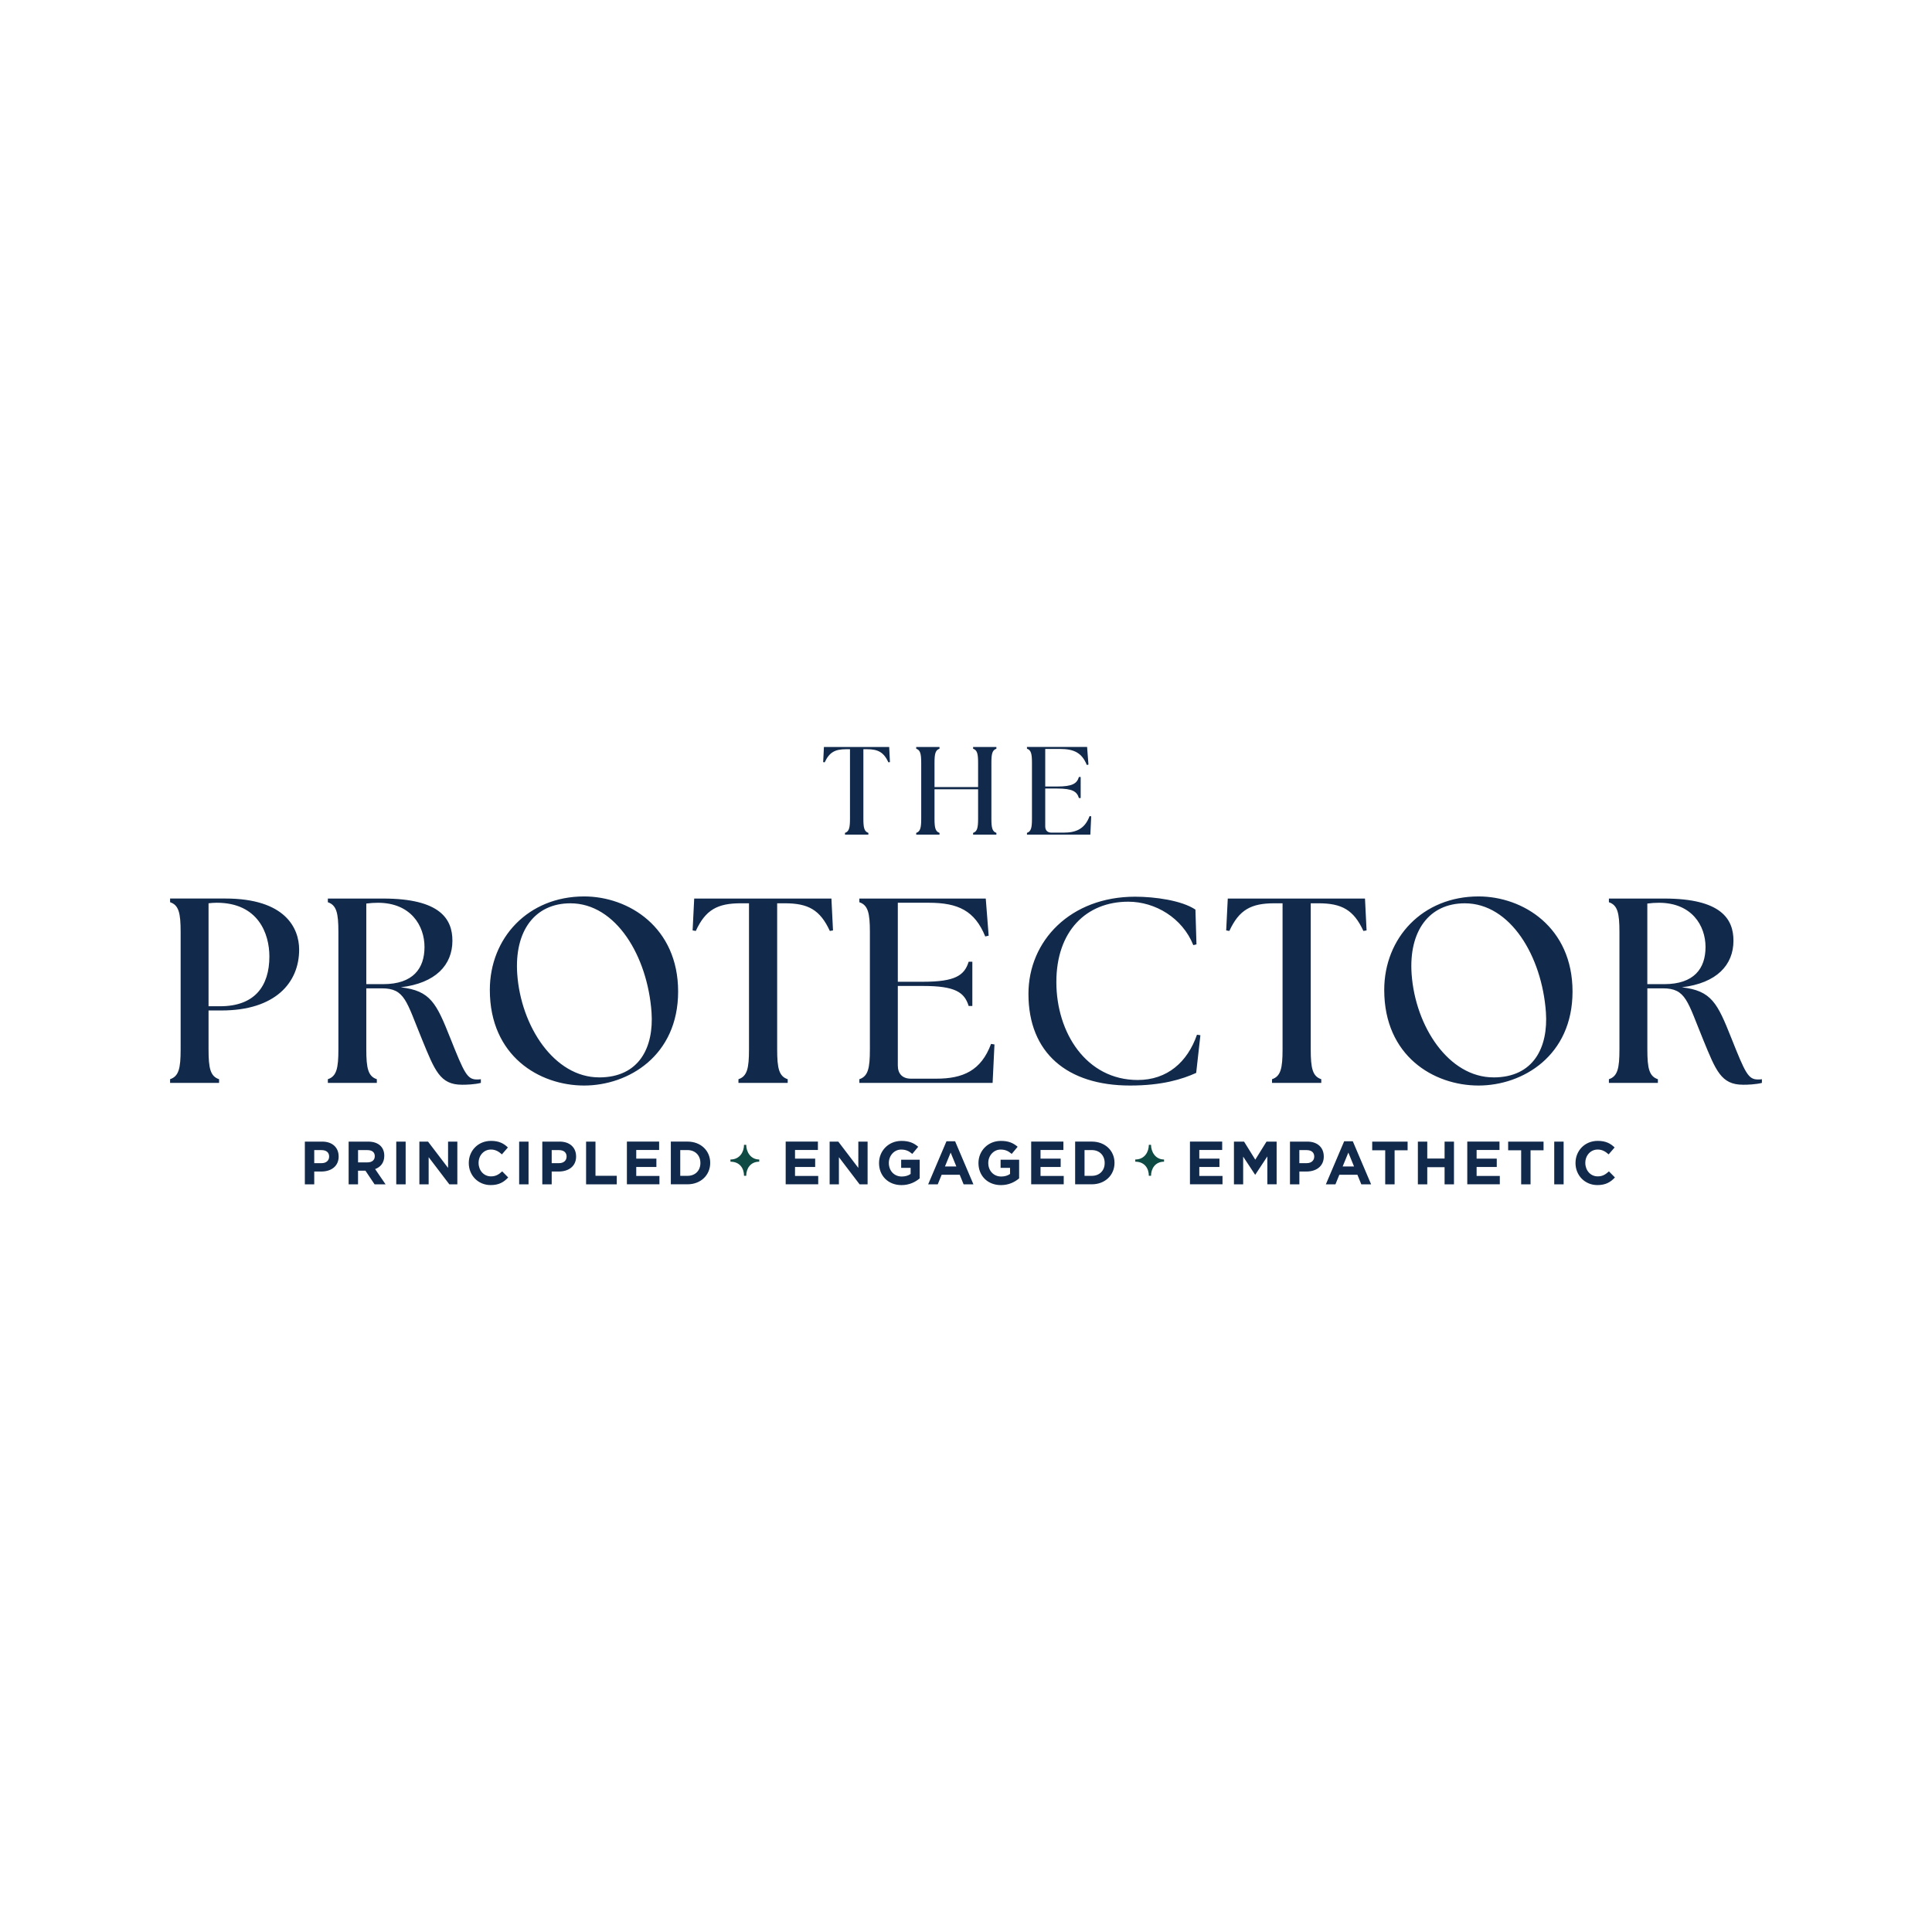
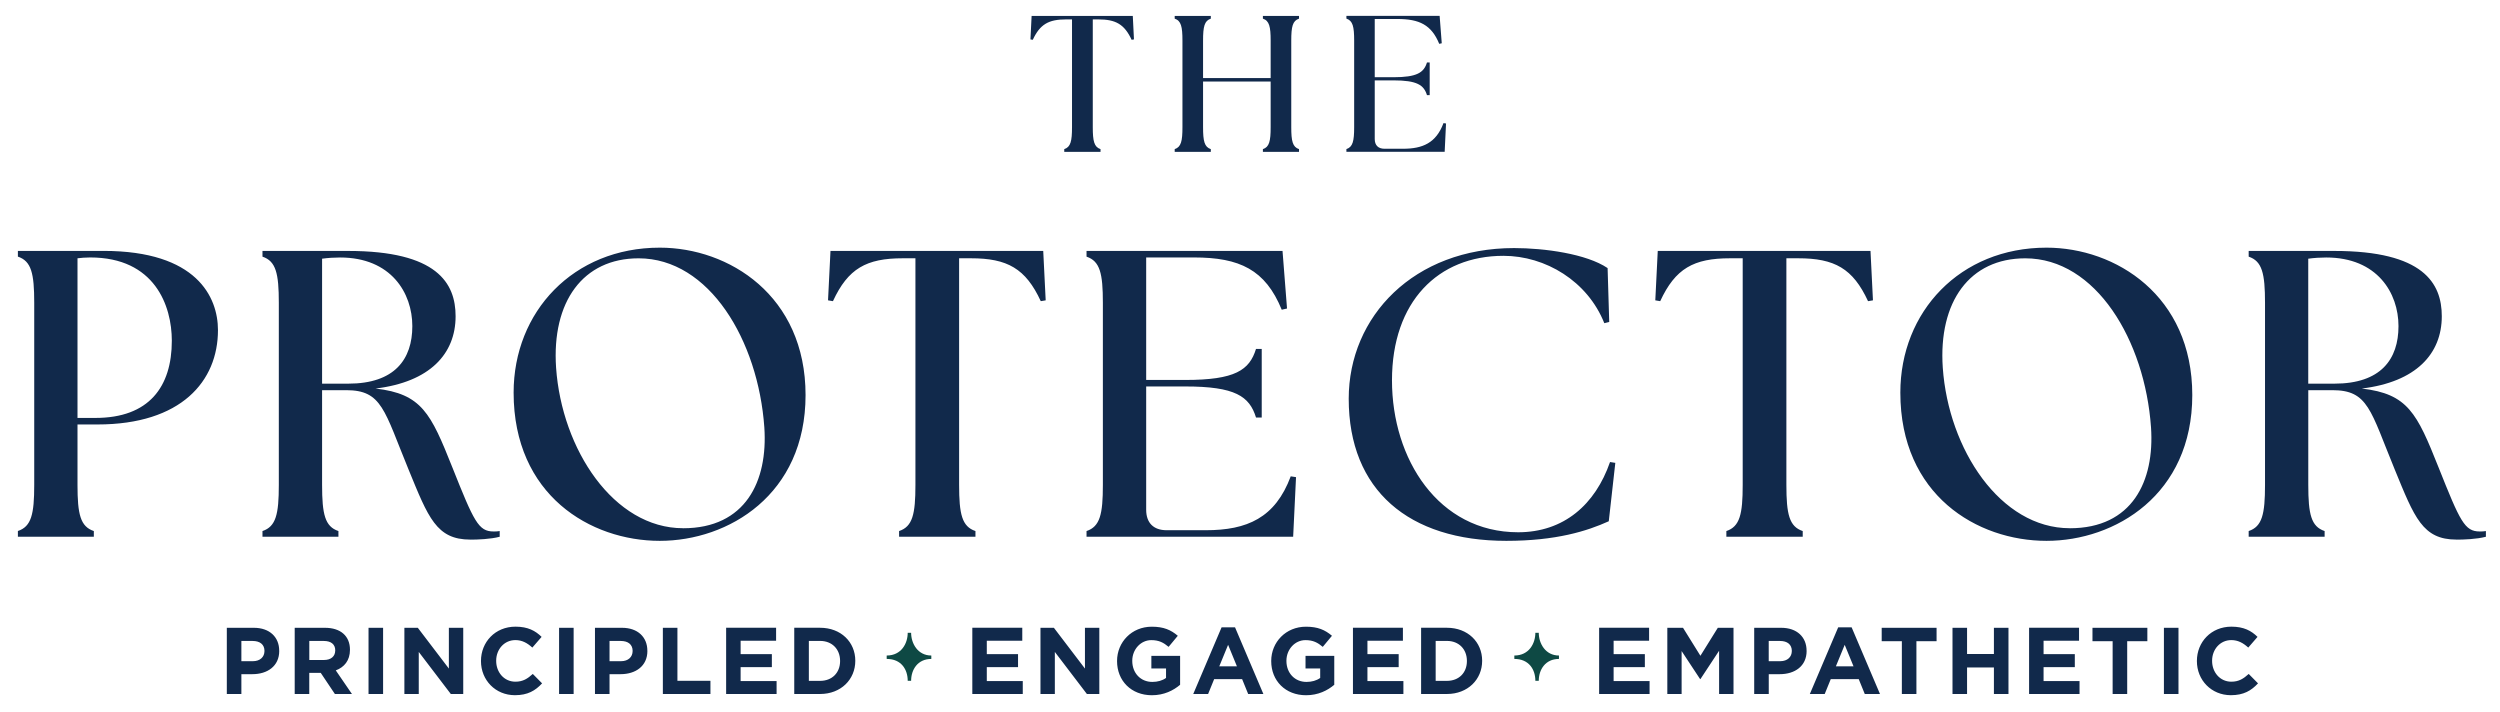
- <svg xmlns="http://www.w3.org/2000/svg" id="Layer_1" version="1.1" viewBox="0 0 792 792">
+ <svg xmlns="http://www.w3.org/2000/svg" id="Layer_1" version="1.1" viewBox="65 302 661 188">
  <defs>
    <style>
      .st0 {
        fill: none;
      }

      .st1 {
        fill: #0e4944;
      }

      .st2 {
        fill: #11294b;
      }

      .st3 {
        clip-path: url(#clippath);
      }
    </style>
    <clipPath id="clippath">
      <rect class="st0" x="69.73" y="306.2" width="652.54" height="179.6" />
    </clipPath>
  </defs>
  <g class="st3">
    <path class="st2" d="M446.97,342.15l.36-7.5-.67-.1c-1.95,5.24-5.49,6.78-10.68,6.78h-4.93c-1.64,0-2.57-.92-2.57-2.57v-15.51h4.93c6.26,0,8.06,1.23,8.88,3.9h.72v-8.63h-.72c-.82,2.67-2.62,3.9-8.88,3.9h-4.93v-15.4h6.01c5.75,0,8.99,1.54,11.04,6.57l.67-.15-.56-7.24h-24.65v.72c1.69.56,2.05,2.11,2.05,5.8v22.9c0,3.7-.36,5.24-2.05,5.8v.72h25.98ZM375.59,342.15h9.55v-.72c-1.69-.56-2.05-2.11-2.05-5.8v-12.07h17.87v12.07c0,3.7-.36,5.24-2.05,5.8v.72h9.55v-.72c-1.69-.56-2.05-2.11-2.05-5.8v-22.9c0-3.7.36-5.24,2.05-5.8v-.72h-9.55v.72c1.69.56,2.05,2.11,2.05,5.8v9.91h-17.87v-9.91c0-3.7.36-5.24,2.05-5.8v-.72h-9.55v.72c1.69.56,2.05,2.11,2.05,5.8v22.9c0,3.7-.36,5.24-2.05,5.8v.72ZM346.38,342.15h9.6v-.72c-1.69-.56-2.05-2.11-2.05-5.8v-28.5h1.49c4.57,0,6.88,1.28,8.78,5.39l.62-.1-.31-6.21h-26.75l-.31,6.21.62.1c1.9-4.11,4.21-5.39,8.78-5.39h1.59v28.5c0,3.7-.36,5.24-2.05,5.8v.72Z" />
    <path class="st2" d="M682.21,403.44h-6.91v-33.04c1.62-.22,3.24-.32,4.75-.32,13.5,0,19.11,9.39,19.11,18.14s-4.64,15.22-16.95,15.22M714.5,444.68c1.84,0,5.29-.11,7.77-.76v-1.51c-.54.11-1.08.11-1.62.11-3.99,0-5.18-2.59-10.9-16.95s-8.1-19.43-20.3-20.84c14.36-1.73,21.16-9.18,21.16-19.11,0-8.75-4.86-17.27-28.39-17.27h-22.67v1.51c3.56,1.19,4.32,4.43,4.32,12.2v48.15c0,7.77-.76,11.01-4.32,12.2v1.51h20.08v-1.51c-3.56-1.19-4.32-4.43-4.32-12.2v-25.05h6.37c9.5,0,10.04,5.29,16.52,21.05,5.18,12.63,7.34,18.46,16.3,18.46M612.25,441.66c-18.35,0-32.07-20.84-33.58-42.43-1.19-17.49,7.13-28.93,21.81-28.93,18.68,0,31.63,21.7,33.25,44.7.97,14.25-4.97,26.67-21.49,26.67M606.1,445c18.14,0,38.54-12.2,38.54-38.54s-20.3-38.98-38.54-38.98c-22.89,0-38.65,16.95-38.65,38.33,0,27.1,20.3,39.19,38.65,39.19M521.45,443.92h20.19v-1.51c-3.56-1.19-4.32-4.43-4.32-12.2v-59.92h3.13c9.61,0,14.47,2.7,18.46,11.34l1.3-.22-.65-13.06h-56.25l-.65,13.06,1.3.22c3.99-8.64,8.85-11.34,18.46-11.34h3.35v59.92c0,7.77-.76,11.01-4.32,12.2v1.51ZM463.26,445c13.17,0,21.38-2.59,27.1-5.18l1.73-15.44-1.4-.22c-3.89,11.23-12.2,18.57-24.29,18.57-21.05,0-33.36-19.33-33.36-40.16s12.2-32.93,29.47-32.93c11.12,0,22.24,6.69,26.67,17.81l1.3-.32-.43-14.25c-5.61-3.78-16.73-5.29-24.72-5.29-26.45,0-43.73,18.03-43.73,39.84,0,24.18,15.87,37.57,41.67,37.57M406.91,443.92l.76-15.76-1.4-.22c-4.1,11.01-11.55,14.25-22.46,14.25h-10.36c-3.45,0-5.4-1.94-5.4-5.4v-32.61h10.36c13.17,0,16.95,2.59,18.68,8.21h1.51v-18.14h-1.51c-1.73,5.61-5.51,8.21-18.68,8.21h-10.36v-32.39h12.63c12.09,0,18.89,3.24,23.21,13.82l1.4-.32-1.19-15.22h-51.82v1.51c3.56,1.19,4.32,4.43,4.32,12.2v48.15c0,7.77-.76,11.01-4.32,12.2v1.51h54.63ZM302.72,443.92h20.19v-1.51c-3.56-1.19-4.32-4.43-4.32-12.2v-59.92h3.13c9.61,0,14.47,2.7,18.46,11.34l1.3-.22-.65-13.06h-56.25l-.65,13.06,1.3.22c3.99-8.64,8.85-11.34,18.46-11.34h3.35v59.92c0,7.77-.76,11.01-4.32,12.2v1.51ZM245.61,441.66c-18.35,0-32.07-20.84-33.58-42.43-1.19-17.49,7.13-28.93,21.81-28.93,18.68,0,31.63,21.7,33.25,44.7.97,14.25-4.97,26.67-21.49,26.67M239.45,445c18.14,0,38.54-12.2,38.54-38.54s-20.3-38.98-38.54-38.98c-22.89,0-38.65,16.95-38.65,38.33,0,27.1,20.3,39.19,38.65,39.19M157.07,403.44h-6.91v-33.04c1.62-.22,3.24-.32,4.75-.32,13.5,0,19.11,9.39,19.11,18.14s-4.64,15.22-16.95,15.22M189.35,444.68c1.84,0,5.29-.11,7.77-.76v-1.51c-.54.11-1.08.11-1.62.11-3.99,0-5.18-2.59-10.9-16.95-5.72-14.36-8.1-19.43-20.3-20.84,14.36-1.73,21.16-9.18,21.16-19.11,0-8.75-4.86-17.27-28.39-17.27h-22.67v1.51c3.56,1.19,4.32,4.43,4.32,12.2v48.15c0,7.77-.76,11.01-4.32,12.2v1.51h20.08v-1.51c-3.56-1.19-4.32-4.43-4.32-12.2v-25.05h6.37c9.5,0,10.04,5.29,16.52,21.05,5.18,12.63,7.34,18.46,16.3,18.46M90.24,412.5h-4.75v-42.21c.76-.11,2.27-.22,3.35-.22,17.06,0,21.59,12.74,21.59,22.02,0,12.2-6.05,20.41-20.19,20.41M69.73,443.92h20.08v-1.51c-3.56-1.19-4.32-4.43-4.32-12.2v-15.98h5.29c22.13,0,31.85-11.44,31.85-24.94,0-8.75-5.61-20.95-30.23-20.95h-22.67v1.51c3.56,1.19,4.32,4.43,4.32,12.2v48.15c0,7.77-.76,11.01-4.32,12.2v1.51Z" />
    <path class="st2" d="M662.01,482.67l-2.45-2.48c-1.38,1.25-2.6,2.05-4.6,2.05-3,0-5.08-2.5-5.08-5.5v-.05c0-3,2.13-5.45,5.08-5.45,1.75,0,3.13.75,4.48,1.98l2.45-2.83c-1.63-1.6-3.6-2.7-6.9-2.7-5.38,0-9.13,4.08-9.13,9.06v.05c0,5.03,3.83,9.01,8.98,9.01,3.38,0,5.38-1.2,7.18-3.13M640.99,467.99h-3.85v17.51h3.85v-17.51ZM632.76,471.54v-3.55h-14.51v3.55h5.33v13.96h3.85v-13.96h5.33ZM614.83,485.5v-3.43h-9.51v-3.68h8.26v-3.43h-8.26v-3.55h9.38v-3.43h-13.21v17.51h13.33ZM596.04,485.5v-17.51h-3.85v6.93h-7.1v-6.93h-3.85v17.51h3.85v-7.03h7.1v7.03h3.85ZM577.03,471.54v-3.55h-14.51v3.55h5.33v13.96h3.85v-13.96h5.33ZM555.06,478.17h-4.65l2.33-5.68,2.33,5.68ZM562.07,485.5l-7.5-17.64h-3.55l-7.5,17.64h3.93l1.6-3.93h7.4l1.6,3.93h4.03ZM538.75,474.17c0,1.5-1.13,2.65-3.05,2.65h-3.05v-5.35h2.98c1.93,0,3.13.93,3.13,2.65v.05ZM542.66,474.09v-.05c0-3.58-2.53-6.05-6.7-6.05h-7.15v17.51h3.85v-5.25h2.93c3.93,0,7.08-2.1,7.08-6.15M523.34,485.5v-17.51h-4.15l-4.6,7.4-4.6-7.4h-4.15v17.51h3.78v-11.36l4.88,7.4h.1l4.93-7.48v11.43h3.83ZM501.15,485.5v-3.43h-9.51v-3.68h8.26v-3.43h-8.26v-3.55h9.38v-3.43h-13.21v17.51h13.33ZM452.85,476.79c0,3.1-2.13,5.23-5.28,5.23h-2.98v-10.56h2.98c3.15,0,5.28,2.18,5.28,5.28v.05ZM456.88,476.74v-.05c0-4.93-3.8-8.71-9.31-8.71h-6.83v17.51h6.83c5.5,0,9.31-3.83,9.31-8.76M436.06,485.5v-3.43h-9.51v-3.68h8.26v-3.43h-8.26v-3.55h9.38v-3.43h-13.21v17.51h13.33ZM417.78,483.02v-7.6h-7.6v3.33h3.88v2.5c-.98.7-2.23,1.05-3.63,1.05-3.1,0-5.3-2.35-5.3-5.55v-.05c0-2.98,2.23-5.45,5.03-5.45,2.03,0,3.23.65,4.58,1.78l2.43-2.93c-1.83-1.55-3.73-2.4-6.88-2.4-5.3,0-9.18,4.08-9.18,9.06v.05c0,5.18,3.75,9.01,9.21,9.01,3.2,0,5.68-1.25,7.48-2.78M392.03,478.17h-4.65l2.33-5.68,2.33,5.68ZM399.04,485.5l-7.5-17.64h-3.55l-7.5,17.64h3.93l1.6-3.93h7.4l1.6,3.93h4.03ZM377.02,483.02v-7.6h-7.6v3.33h3.88v2.5c-.98.7-2.23,1.05-3.63,1.05-3.1,0-5.3-2.35-5.3-5.55v-.05c0-2.98,2.23-5.45,5.03-5.45,2.03,0,3.23.65,4.58,1.78l2.43-2.93c-1.83-1.55-3.73-2.4-6.88-2.4-5.3,0-9.18,4.08-9.18,9.06v.05c0,5.18,3.75,9.01,9.21,9.01,3.2,0,5.68-1.25,7.48-2.78M355.66,485.5v-17.51h-3.8v10.78l-8.21-10.78h-3.55v17.51h3.8v-11.13l8.48,11.13h3.28ZM335.42,485.5v-3.43h-9.51v-3.68h8.26v-3.43h-8.26v-3.55h9.38v-3.43h-13.21v17.51h13.33ZM287.12,476.79c0,3.1-2.13,5.23-5.28,5.23h-2.98v-10.56h2.98c3.15,0,5.28,2.18,5.28,5.28v.05ZM291.14,476.74v-.05c0-4.93-3.8-8.71-9.31-8.71h-6.83v17.51h6.83c5.5,0,9.31-3.83,9.31-8.76M270.33,485.5v-3.43h-9.51v-3.68h8.26v-3.43h-8.26v-3.55h9.38v-3.43h-13.21v17.51h13.33ZM252.84,485.5v-3.5h-8.73v-14.01h-3.85v17.51h12.58ZM232.26,474.17c0,1.5-1.13,2.65-3.05,2.65h-3.05v-5.35h2.98c1.93,0,3.13.93,3.13,2.65v.05ZM236.16,474.09v-.05c0-3.58-2.53-6.05-6.7-6.05h-7.15v17.51h3.85v-5.25h2.93c3.93,0,7.08-2.1,7.08-6.15M216.67,467.99h-3.85v17.51h3.85v-17.51ZM208.32,482.67l-2.45-2.48c-1.38,1.25-2.6,2.05-4.6,2.05-3,0-5.08-2.5-5.08-5.5v-.05c0-3,2.13-5.45,5.08-5.45,1.75,0,3.13.75,4.48,1.98l2.45-2.83c-1.63-1.6-3.6-2.7-6.9-2.7-5.38,0-9.13,4.08-9.13,9.06v.05c0,5.03,3.83,9.01,8.98,9.01,3.38,0,5.38-1.2,7.18-3.13M187.48,485.5v-17.51h-3.8v10.78l-8.21-10.78h-3.55v17.51h3.8v-11.13l8.48,11.13h3.28ZM166.29,467.99h-3.85v17.51h3.85v-17.51ZM153.63,474.02c0,1.48-1.08,2.48-2.95,2.48h-3.9v-5.03h3.83c1.88,0,3.03.85,3.03,2.5v.05ZM158.06,485.5l-4.28-6.25c2.23-.83,3.75-2.6,3.75-5.43v-.05c0-3.6-2.48-5.78-6.6-5.78h-8.01v17.51h3.85v-5.6h3.03l3.75,5.6h4.5ZM134.92,474.17c0,1.5-1.13,2.65-3.05,2.65h-3.05v-5.35h2.98c1.93,0,3.13.93,3.13,2.65v.05ZM138.82,474.09v-.05c0-3.58-2.53-6.05-6.7-6.05h-7.15v17.51h3.85v-5.25h2.93c3.93,0,7.08-2.1,7.08-6.15" />
    <path class="st1" d="M305.9,469.31h-.9c0,2.78-1.65,6.01-5.56,6.01v.9c3.91,0,5.56,2.85,5.56,5.78h.9c0-2.93,1.73-5.78,5.34-5.78v-.9c-3.61,0-5.34-3.23-5.34-6.01" />
    <path class="st1" d="M471.85,469.31h-.9c0,2.78-1.65,6.01-5.56,6.01v.9c3.91,0,5.56,2.85,5.56,5.78h.9c0-2.93,1.73-5.78,5.34-5.78v-.9c-3.61,0-5.34-3.23-5.34-6.01" />
  </g>
</svg>
